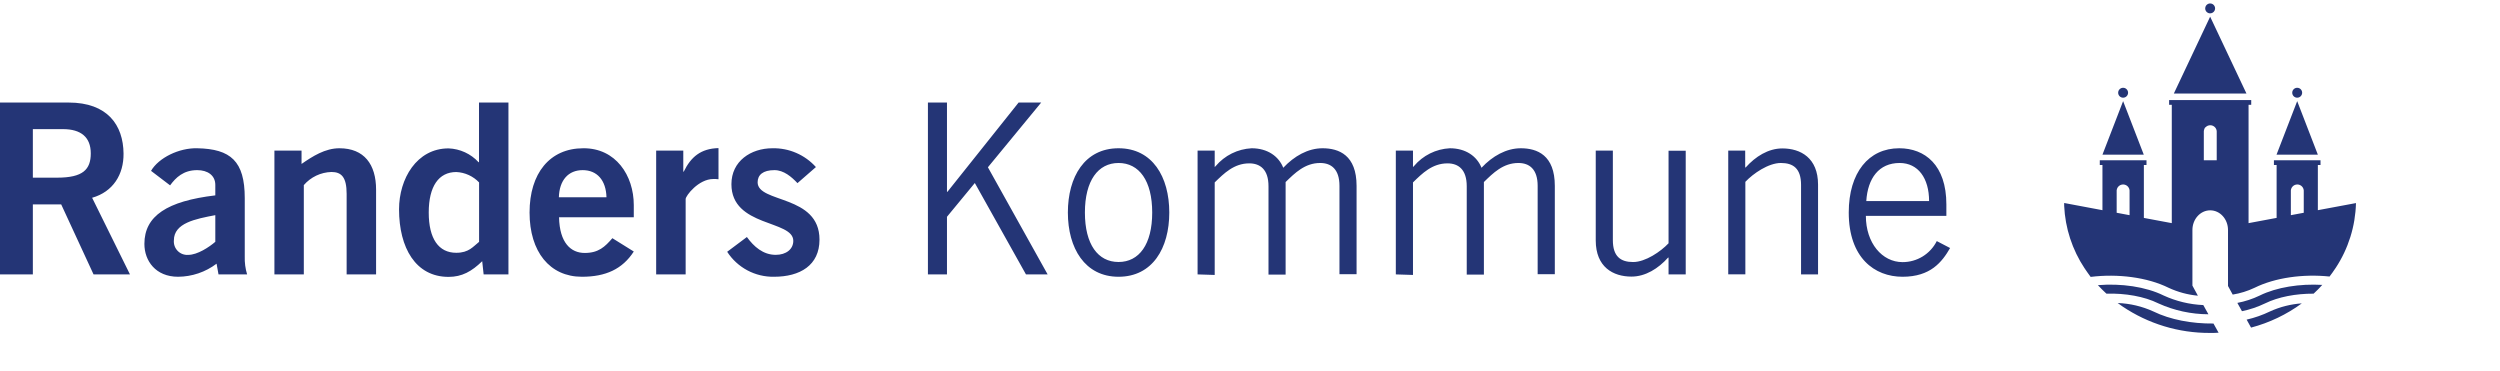
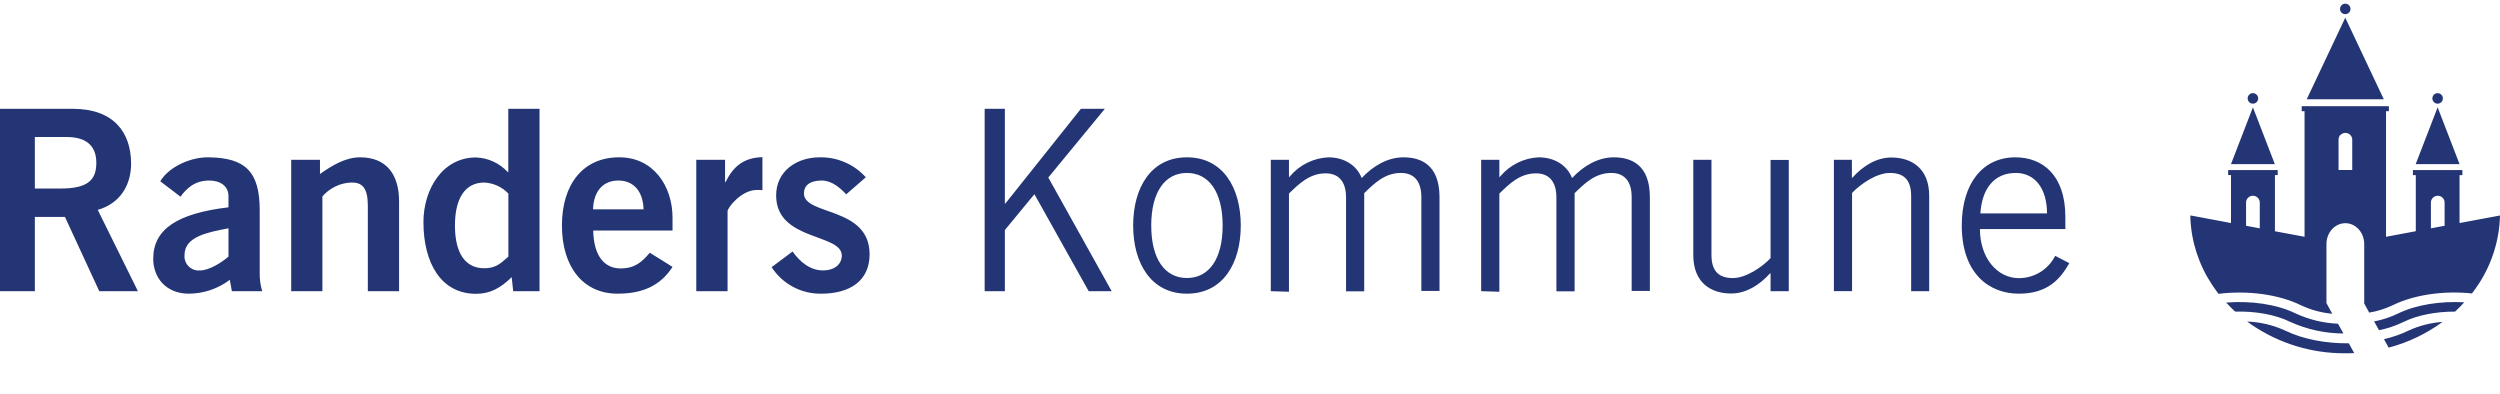
- <svg xmlns="http://www.w3.org/2000/svg" viewBox="0 0 243 36" aria-hidden="true">
+ <svg xmlns="http://www.w3.org/2000/svg" viewBox="0 0 229 36" aria-hidden="true">
  <path d="M214.827 1.298C214.922 1.298 215.015 1.27 215.094 1.217 215.174 1.164 215.235 1.089 215.272 1.001 215.308.912 215.318.816 215.299.722 215.281.629 215.235.543 215.167.475 215.1.408 215.014.362 214.921.343 214.827.325 214.73.334 214.642.371 214.554.407 214.479.469 214.426.548 214.373.628 214.345.721 214.345.816 214.344.879 214.357.942 214.381 1.001 214.405 1.06 214.44 1.113 214.485 1.158 214.53 1.202 214.583 1.238 214.642 1.262 214.7 1.286 214.763 1.298 214.827 1.298ZM211.297 9.092H218.356L214.826 1.621 211.297 9.092ZM223.287 9.496C223.553 9.496 223.769 9.28 223.769 9.014 223.769 8.748 223.553 8.532 223.287 8.532 223.02 8.532 222.805 8.748 222.805 9.014 222.805 9.28 223.02 9.496 223.287 9.496ZM221.278 15.034H225.295L223.287 9.83 221.278 15.034ZM204.358 15.034H208.375L206.367 9.83 204.358 15.034ZM206.367 9.496C206.633 9.496 206.849 9.28 206.849 9.014 206.849 8.748 206.633 8.532 206.367 8.532 206.101 8.532 205.885 8.748 205.885 9.014 205.885 9.28 206.101 9.496 206.367 9.496ZM220.649 30.269C219.923 30.62 219.159 30.888 218.373 31.068L218.802 31.843C220.581 31.374 222.255 30.574 223.738 29.486H223.752C222.679 29.558 221.628 29.823 220.649 30.269ZM209.298 30.269C208.209 29.774 207.033 29.497 205.838 29.453 205.988 29.564 206.142 29.673 206.295 29.779 208.809 31.477 211.777 32.377 214.81 32.361 215.089 32.361 215.368 32.361 215.646 32.339L215.15 31.447C213.053 31.469 210.944 31.077 209.298 30.269Z" fill="#243576" />
  <path d="M229 19.739 225.295 20.43V16.04H225.554V15.58H221.025V16.04H221.287V21.179L218.56 21.689V10.187H218.819V9.727H210.838V10.187H211.097V21.689L208.384 21.182V16.037H208.64V15.58H204.099V16.037H204.358V20.43L200.637 19.731C200.637 19.789 200.637 19.845 200.637 19.901 200.637 19.956 200.637 19.962 200.637 19.995 200.734 22.17 201.423 24.277 202.628 26.09L202.784 26.071 202.631 26.093C202.723 26.23 202.815 26.372 202.91 26.497 202.916 26.508 202.924 26.518 202.932 26.528 203.027 26.659 203.122 26.787 203.211 26.915 205.838 26.589 208.71 26.943 210.802 27.979 211.696 28.392 212.654 28.65 213.635 28.742L213.103 27.762V22.355C213.103 21.299 213.877 20.444 214.832 20.444 215.788 20.444 216.562 21.299 216.562 22.355V27.798L217.019 28.634C217.754 28.514 218.469 28.292 219.142 27.973 221.153 26.979 223.877 26.614 226.432 26.879 226.535 26.745 226.635 26.6 226.733 26.472L226.769 26.416C226.855 26.297 226.939 26.174 227.02 26.051H226.972 227.022C228.26 24.174 228.946 21.987 229 19.739ZM206.994 20.915 205.74 20.681V18.619C205.732 18.532 205.742 18.444 205.77 18.361 205.797 18.278 205.842 18.201 205.901 18.136 205.96 18.072 206.032 18.02 206.112 17.984 206.192 17.949 206.279 17.93 206.367 17.93 206.454 17.93 206.541 17.949 206.621 17.984 206.702 18.02 206.773 18.072 206.832 18.136 206.891 18.201 206.936 18.278 206.964 18.361 206.992 18.444 207.002 18.532 206.994 18.619V20.915ZM215.465 15.575H214.211V12.861C214.203 12.774 214.213 12.686 214.241 12.603 214.269 12.52 214.313 12.378 214.372 12.378 214.431 12.314 214.503 12.262 214.583 12.226 214.664 12.191 214.75 12.173 214.838 12.173 214.926 12.173 215.012 12.191 215.093 12.226 215.173 12.262 215.245 12.314 215.304 12.378 215.363 12.443 215.407 12.52 215.435 12.603 215.463 12.686 215.473 12.774 215.465 12.861V15.575ZM223.925 20.681 222.671 20.915V18.619C222.663 18.532 222.673 18.444 222.701 18.361 222.729 18.278 222.773 18.201 222.832 18.136 222.891 18.072 222.963 18.02 223.043 17.984 223.124 17.949 223.21 17.93 223.298 17.93 223.386 17.93 223.472 17.949 223.553 17.984 223.633 18.02 223.705 18.072 223.764 18.136 223.823 18.201 223.867 18.278 223.895 18.361 223.923 18.444 223.933 18.532 223.925 18.619V20.681ZM219.641 28.728C218.951 29.059 218.222 29.299 217.471 29.442L217.919 30.249C218.69 30.091 219.439 29.838 220.148 29.497 221.454 28.854 223.173 28.536 224.883 28.544 225.025 28.411 225.162 28.266 225.304 28.138 225.354 28.09 225.401 28.038 225.449 27.987 225.496 27.937 225.624 27.809 225.708 27.709L225.725 27.692C223.563 27.567 221.298 27.909 219.641 28.728ZM214.657 30.547 214.161 29.653C212.827 29.596 211.518 29.279 210.305 28.723 208.57 27.865 206.171 27.53 203.915 27.717L203.99 27.795C204.091 27.901 204.188 28.004 204.291 28.107 204.341 28.16 204.394 28.21 204.447 28.26L204.687 28.489 204.748 28.544C206.564 28.491 208.417 28.806 209.801 29.492 211.327 30.183 212.982 30.543 214.657 30.547ZM0 26.672V9.967H6.664C10.458 9.967 11.979 12.166 12.008 14.918 12.032 16.962 10.99 18.643 8.954 19.223L12.633 26.672H9.093L5.949 19.869H3.193V26.672H0ZM3.193 17.269H5.552C8.054 17.269 8.823 16.484 8.823 14.91 8.823 13.336 7.874 12.551 6.116 12.551H3.193V17.277 17.269ZM21.239 26.672 21.051 25.63C19.973 26.447 18.659 26.893 17.306 26.901 15.131 26.901 14.035 25.352 14.035 23.708 14.035 20.981 16.255 19.546 20.928 18.99V17.972C20.928 17.048 20.188 16.537 19.17 16.537 17.829 16.537 17.089 17.257 16.533 18.017L14.681 16.607C15.421 15.335 17.412 14.362 19.178 14.411 22.416 14.477 23.79 15.658 23.79 19.256V24.935C23.771 25.523 23.849 26.11 24.019 26.672H21.239ZM20.928 20.912C19.007 21.28 16.901 21.672 16.901 23.365 16.885 23.552 16.91 23.741 16.974 23.918 17.038 24.095 17.14 24.256 17.272 24.39 17.404 24.524 17.563 24.628 17.739 24.694 17.915 24.761 18.104 24.788 18.291 24.775 19.195 24.775 20.335 24.015 20.928 23.504V20.912ZM26.673 26.672V14.64H29.31V15.936C30.377 15.196 31.599 14.411 32.989 14.411 35.398 14.411 36.555 15.981 36.555 18.434V26.672H33.693V18.847C33.693 17.212 33.186 16.717 32.213 16.717 31.701 16.732 31.199 16.852 30.737 17.072 30.276 17.292 29.864 17.605 29.531 17.992V26.672H26.673ZM49.437 26.672H47.009L46.87 25.389C45.852 26.382 44.903 26.913 43.599 26.913 40.406 26.913 38.787 24.093 38.787 20.343 38.787 17.383 40.5 14.423 43.599 14.423 44.15 14.443 44.691 14.572 45.191 14.802 45.691 15.032 46.141 15.359 46.514 15.764H46.559V9.967H49.421V26.672H49.437ZM46.575 17.739C45.995 17.126 45.199 16.761 44.355 16.721 42.642 16.721 41.673 18.111 41.673 20.658 41.673 23.205 42.634 24.571 44.347 24.571 45.574 24.571 45.983 23.97 46.567 23.508V17.739H46.575ZM54.339 21.116C54.388 23.618 55.496 24.587 56.837 24.587 58.178 24.587 58.803 23.986 59.523 23.152L61.604 24.448C60.496 26.161 58.873 26.901 56.559 26.901 53.439 26.901 51.473 24.473 51.473 20.658 51.473 16.844 53.439 14.411 56.698 14.411 59.846 14.387 61.604 17.048 61.604 19.939V21.116H54.339ZM58.95 19.174C58.905 17.51 58.026 16.537 56.636 16.537 55.246 16.537 54.371 17.51 54.322 19.174H58.95ZM63.779 26.672V14.64H66.416V16.684H66.461C67.156 15.249 68.125 14.44 69.838 14.395V17.424C69.67 17.402 69.501 17.394 69.331 17.4 67.896 17.4 66.645 19.035 66.645 19.346V26.672H63.779ZM77.521 17.809C76.94 17.187 76.18 16.537 75.276 16.537 74.164 16.537 73.641 16.999 73.641 17.719 73.641 19.763 79.655 18.896 79.655 23.291 79.655 25.793 77.758 26.901 75.235 26.901 74.332 26.917 73.44 26.702 72.643 26.277 71.846 25.852 71.171 25.231 70.681 24.473L72.598 23.038C73.269 23.966 74.172 24.771 75.399 24.771 76.417 24.771 77.108 24.219 77.108 23.41 77.108 21.366 71.094 22.089 71.094 17.903 71.094 15.658 72.991 14.411 75.076 14.411 75.871 14.393 76.661 14.546 77.391 14.862 78.122 15.177 78.775 15.647 79.307 16.239L77.504 17.809H77.521ZM92.046 26.672H90.194V9.967H92.046V18.643H92.091L99.009 9.967H101.204L96.024 16.259 101.83 26.672H99.724L94.753 17.788 92.046 21.071V26.672ZM108.723 26.901C105.453 26.901 103.797 24.125 103.797 20.658 103.797 17.191 105.432 14.411 108.723 14.411 112.015 14.411 113.654 17.187 113.654 20.658 113.654 24.129 112.019 26.901 108.723 26.901ZM108.723 15.842C106.736 15.842 105.453 17.555 105.453 20.658 105.453 23.761 106.724 25.466 108.723 25.466 110.723 25.466 111.994 23.753 111.994 20.658 111.994 17.563 110.723 15.842 108.723 15.842ZM116.405 26.672V14.64H118.069V16.239L118.163 16.145C118.596 15.632 119.13 15.213 119.731 14.915 120.333 14.617 120.989 14.446 121.659 14.411 123.204 14.411 124.296 15.196 124.733 16.308 125.796 15.171 127.137 14.411 128.552 14.411 130.146 14.411 131.859 15.082 131.859 18.066V26.652H130.196V18.066C130.196 16.431 129.378 15.842 128.319 15.842 126.839 15.842 125.866 16.815 124.962 17.694V26.689H123.298V18.103C123.298 16.468 122.481 15.879 121.426 15.879 119.946 15.879 118.973 16.852 118.069 17.731V26.725L116.405 26.672ZM135.674 26.672V14.64H137.342V16.239L137.436 16.145C137.867 15.632 138.399 15.213 138.999 14.915 139.599 14.616 140.254 14.446 140.923 14.411 142.477 14.411 143.564 15.196 144.002 16.308 145.065 15.171 146.41 14.411 147.821 14.411 149.415 14.411 151.128 15.082 151.128 18.066V26.652H149.46V18.066C149.46 16.431 148.642 15.842 147.587 15.842 146.107 15.842 145.134 16.815 144.235 17.694V26.689H142.567V18.103C142.567 16.468 141.749 15.879 140.694 15.879 139.214 15.879 138.241 16.852 137.342 17.731V26.725L135.674 26.672ZM162.183 26.672V25.037H162.139C161.19 26.1 159.939 26.885 158.578 26.885 156.795 26.885 155.106 25.961 155.106 23.369V14.64H156.77V23.344C156.77 24.939 157.535 25.47 158.737 25.47 159.939 25.47 161.423 24.452 162.183 23.647V14.652H163.852V26.672H162.183ZM169.633 14.64V16.275H169.682C170.631 15.212 171.878 14.427 173.243 14.427 175.026 14.427 176.714 15.351 176.714 17.944V26.672H175.062V17.972C175.062 16.373 174.302 15.842 173.1 15.842 171.898 15.842 170.414 16.86 169.649 17.674V26.668H167.985V14.64H169.633ZM189.551 24.105C188.766 25.466 187.654 26.901 184.927 26.901 182.2 26.901 179.698 25.053 179.698 20.658 179.698 16.77 181.64 14.411 184.604 14.411 187.106 14.411 189.187 16.046 189.187 19.869V20.981H181.362C181.362 23.618 182.936 25.478 184.927 25.478 185.617 25.48 186.294 25.29 186.882 24.929 187.469 24.568 187.945 24.05 188.255 23.434L189.551 24.109V24.105ZM187.507 19.546C187.507 17.326 186.444 15.842 184.645 15.842 182.63 15.842 181.542 17.326 181.403 19.546H187.507Z" fill="#243576" />
</svg>
